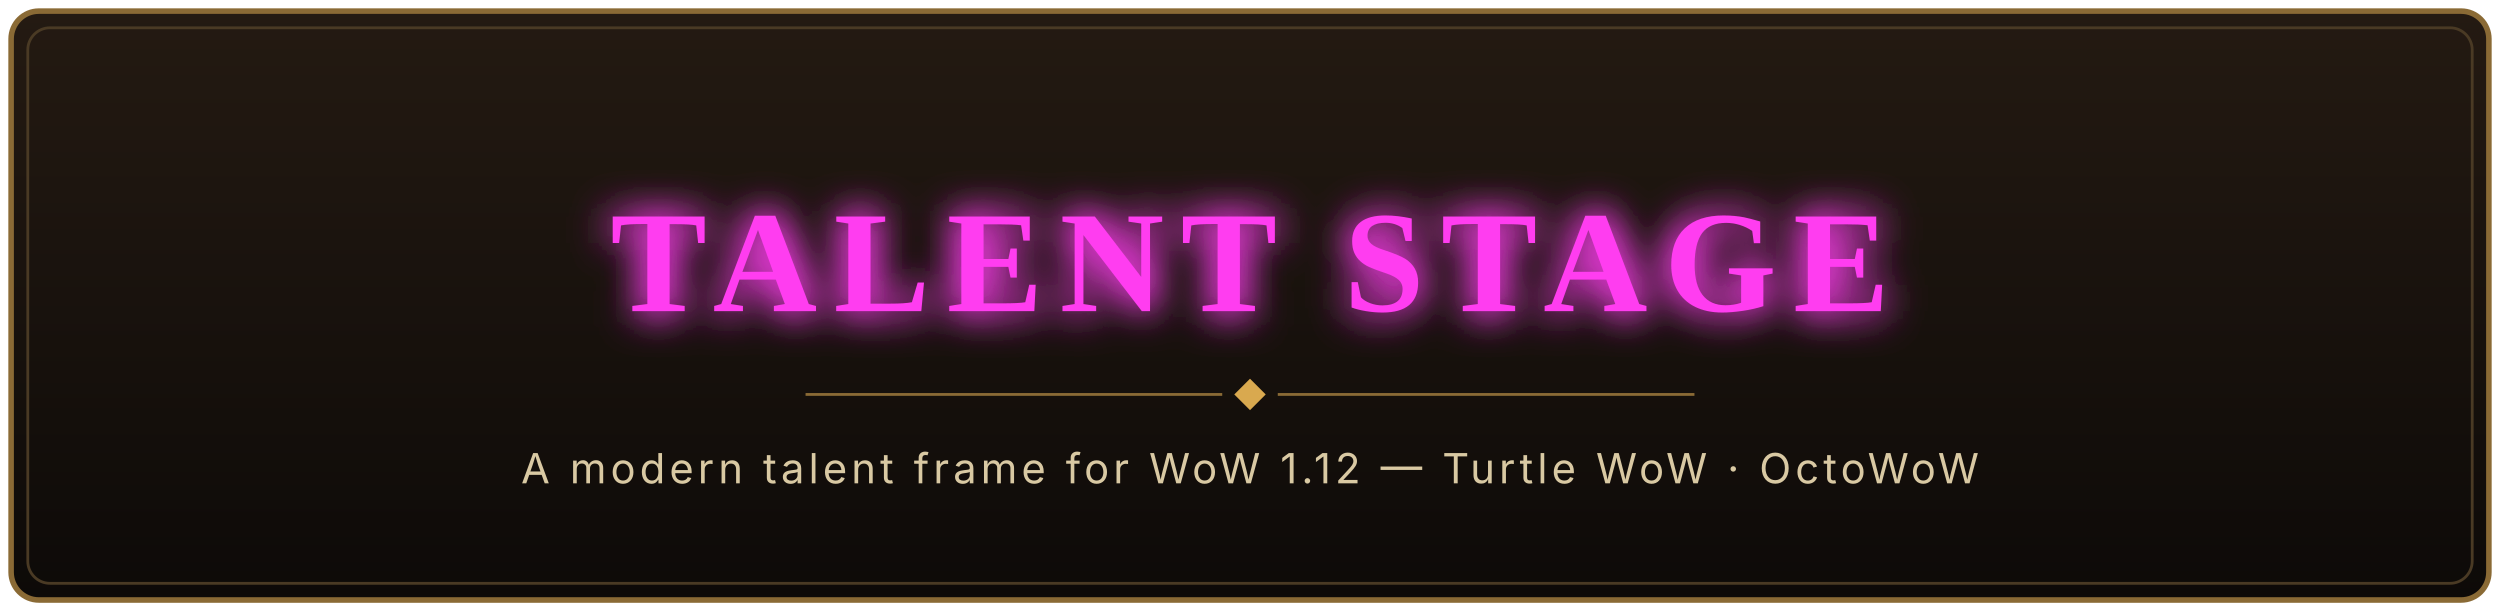
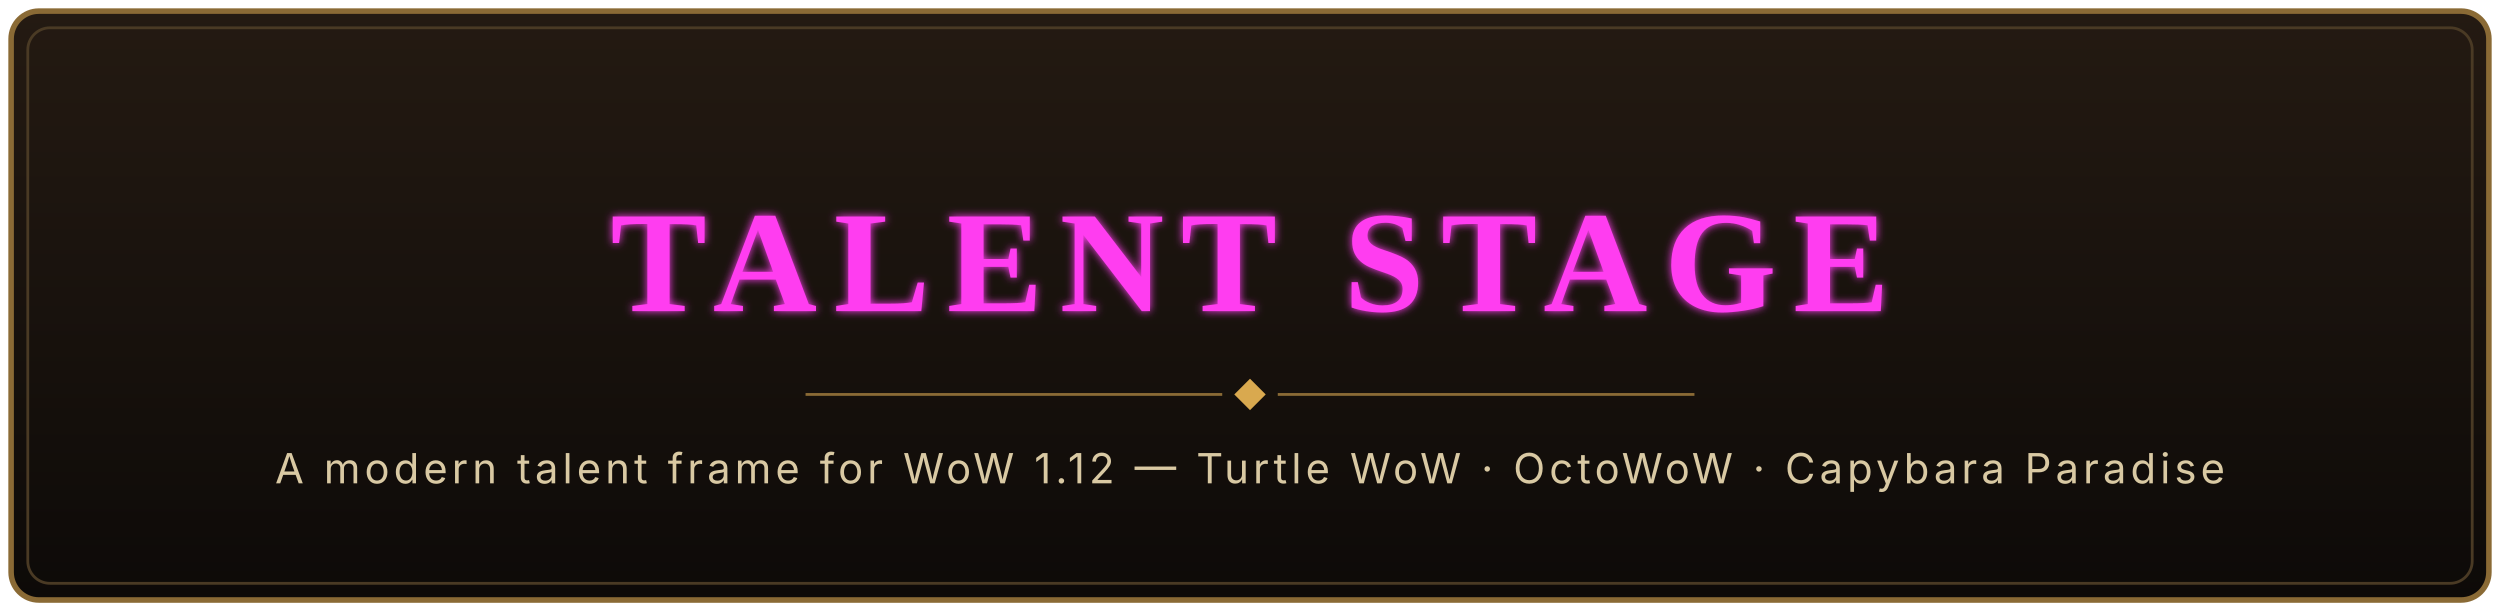
<svg xmlns="http://www.w3.org/2000/svg" width="900" height="220" viewBox="0 0 900 220">
  <defs>
    <linearGradient id="bg" x1="0" y1="0" x2="0" y2="1">
      <stop offset="0%" stop-color="#241a12" />
      <stop offset="100%" stop-color="#0d0a08" />
    </linearGradient>
    <filter id="glow" x="-60%" y="-60%" width="220%" height="220%">
-       <feGaussianBlur stdDeviation="7" result="blur" />
+       <feGaussianBlur stdDeviation="1.5" result="blur" />
      <feMerge>
-         <feMergeNode in="blur" />
        <feMergeNode in="blur" />
        <feMergeNode in="SourceGraphic" />
      </feMerge>
    </filter>
  </defs>
  <rect x="4" y="4" width="892" height="212" rx="10" fill="url(#bg)" stroke="#8a6a35" stroke-width="2" />
  <rect x="10" y="10" width="880" height="200" rx="8" fill="none" stroke="#4a3a24" stroke-width="1" />
  <text x="450" y="112" text-anchor="middle" font-family="Georgia, 'Times New Roman', serif" font-weight="700" font-size="52" letter-spacing="6" fill="#ff3df0" filter="url(#glow)">TALENT STAGE</text>
  <line x1="290" y1="142" x2="440" y2="142" stroke="#8a6a35" stroke-width="1" />
  <rect x="446" y="138" width="8" height="8" fill="#d9a94f" transform="rotate(45 450 142)" />
  <line x1="460" y1="142" x2="610" y2="142" stroke="#8a6a35" stroke-width="1" />
-   <text x="450" y="174" text-anchor="middle" font-family="-apple-system, Segoe UI, sans-serif" font-size="15" letter-spacing="1.5" fill="#d9c9a3">A modern talent frame for WoW 1.12 — Turtle WoW · OctoWoW</text>
+   <text x="450" y="174" text-anchor="middle" font-family="-apple-system, Segoe UI, sans-serif" font-size="15" letter-spacing="1.5" fill="#d9c9a3">A modern talent frame for WoW 1.12 — Turtle WoW · OctoWoW · Capybara Paradise</text>
</svg>
